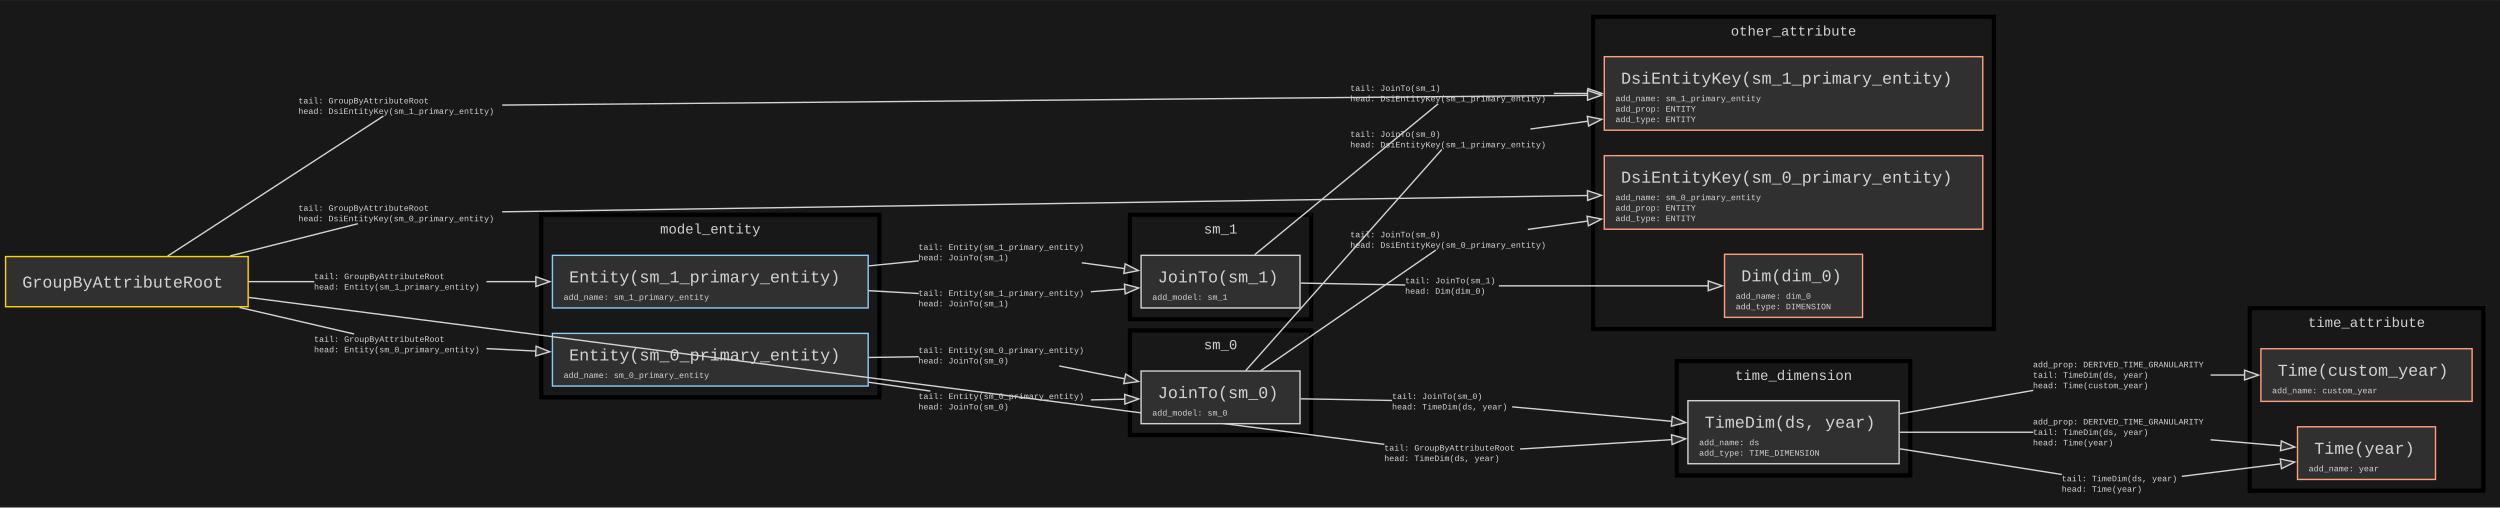
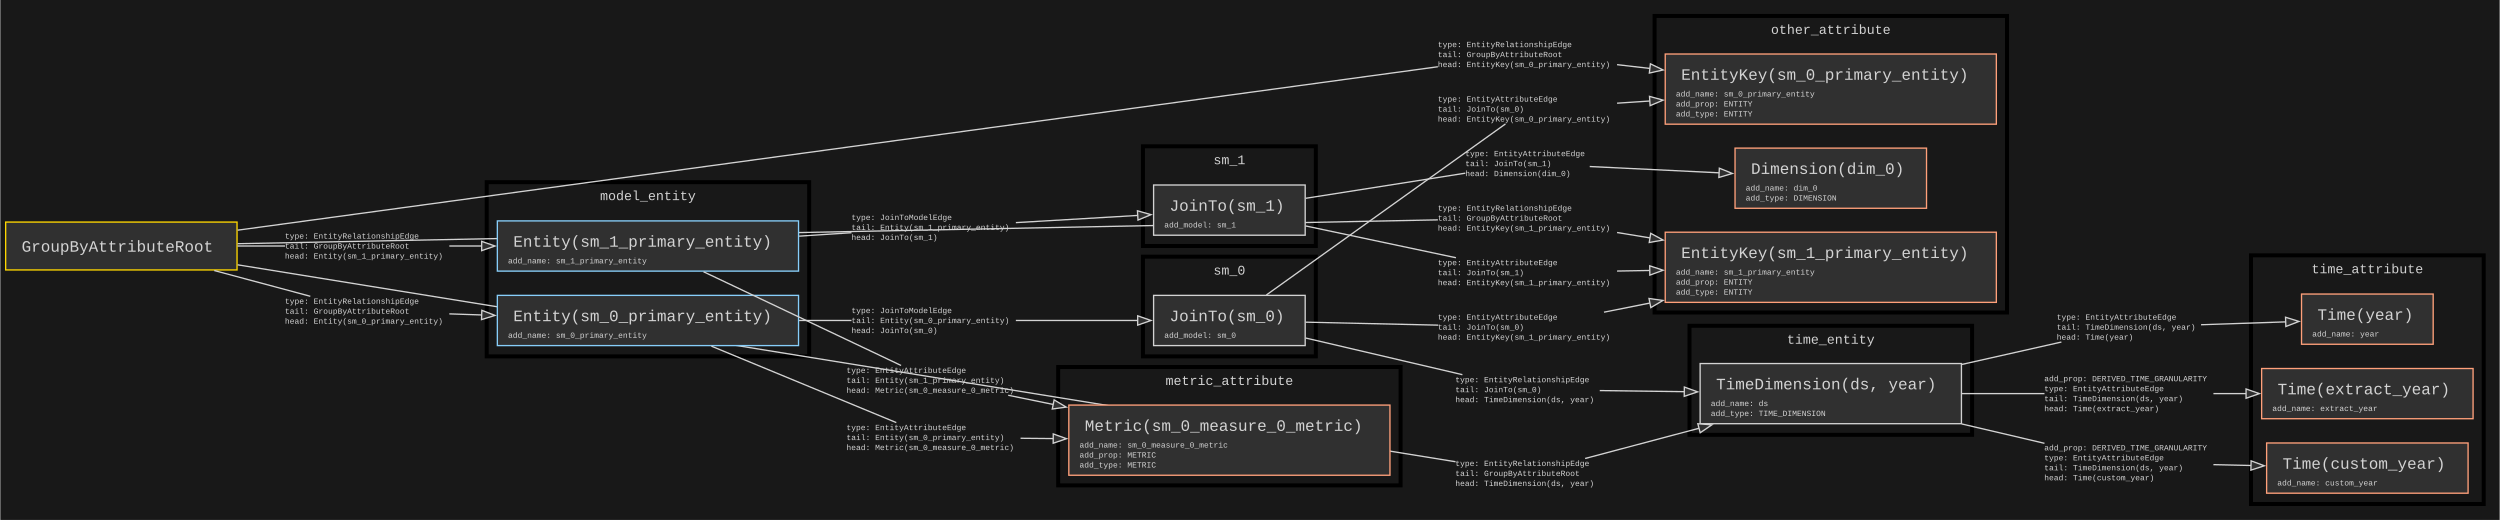
- <svg xmlns="http://www.w3.org/2000/svg" width="1793pt" height="364pt" viewBox="0.00 0.00 1793.25 364.00">
-   <g id="graph0" class="graph" transform="scale(1 1) rotate(0) translate(4 360)">
-     <polygon fill="#181818" stroke="none" points="-4,4 -4,-360 1789.25,-360 1789.25,4 -4,4" />
+ <svg xmlns="http://www.w3.org/2000/svg" width="1880pt" height="391pt" viewBox="0.00 0.00 1879.50 391.00">
+   <g id="graph0" class="graph" transform="scale(1 1) rotate(0) translate(4 387)">
+     <polygon fill="#181818" stroke="none" points="-4,4 -4,-387 1875.5,-387 1875.5,4 -4,4" />
    <g id="clust1" class="cluster">
-       <polygon fill="#181818" stroke="#000000" stroke-width="3" points="1138.75,-124 1138.75,-348 1426.25,-348 1426.25,-124 1138.75,-124" />
-       <text text-anchor="middle" x="1282.5" y="-334.5" font-family="Courier New" font-size="10.00" fill="#d3d3d3">other_attribute</text>
+       <polygon fill="#181818" stroke="#000000" stroke-width="3" points="1240,-152 1240,-375 1505,-375 1505,-152 1240,-152" />
+       <text text-anchor="middle" x="1372.5" y="-361.5" font-family="Courier New" font-size="10.00" fill="#d3d3d3">other_attribute</text>
    </g>
    <g id="clust2" class="cluster">
-       <polygon fill="#181818" stroke="#000000" stroke-width="3" points="384.25,-75 384.25,-206 626.75,-206 626.75,-75 384.25,-75" />
-       <text text-anchor="middle" x="505.5" y="-192.5" font-family="Courier New" font-size="10.00" fill="#d3d3d3">model_entity</text>
+       <polygon fill="#181818" stroke="#000000" stroke-width="3" points="361.75,-119 361.75,-250 604.25,-250 604.25,-119 361.75,-119" />
+       <text text-anchor="middle" x="483" y="-236.5" font-family="Courier New" font-size="10.00" fill="#d3d3d3">model_entity</text>
    </g>
    <g id="clust3" class="cluster">
-       <polygon fill="#181818" stroke="#000000" stroke-width="3" points="806.5,-48 806.5,-123 936.5,-123 936.5,-48 806.5,-48" />
-       <text text-anchor="middle" x="871.5" y="-109.5" font-family="Courier New" font-size="10.00" fill="#d3d3d3">sm_0</text>
+       <polygon fill="#181818" stroke="#000000" stroke-width="3" points="1266.25,-60 1266.25,-142 1478.75,-142 1478.75,-60 1266.25,-60" />
+       <text text-anchor="middle" x="1372.5" y="-128.5" font-family="Courier New" font-size="10.00" fill="#d3d3d3">time_entity</text>
    </g>
    <g id="clust4" class="cluster">
-       <polygon fill="#181818" stroke="#000000" stroke-width="3" points="806.5,-131 806.5,-206 936.5,-206 936.5,-131 806.5,-131" />
-       <text text-anchor="middle" x="871.5" y="-192.5" font-family="Courier New" font-size="10.00" fill="#d3d3d3">sm_1</text>
+       <polygon fill="#181818" stroke="#000000" stroke-width="3" points="1688.5,-8 1688.5,-195 1863.5,-195 1863.5,-8 1688.5,-8" />
+       <text text-anchor="middle" x="1776" y="-181.5" font-family="Courier New" font-size="10.00" fill="#d3d3d3">time_attribute</text>
    </g>
    <g id="clust5" class="cluster">
-       <polygon fill="#181818" stroke="#000000" stroke-width="3" points="1609.75,-8 1609.75,-139 1777.25,-139 1777.25,-8 1609.75,-8" />
-       <text text-anchor="middle" x="1693.5" y="-125.5" font-family="Courier New" font-size="10.00" fill="#d3d3d3">time_attribute</text>
+       <polygon fill="#181818" stroke="#000000" stroke-width="3" points="855.25,-119 855.25,-194 985.25,-194 985.25,-119 855.25,-119" />
+       <text text-anchor="middle" x="920.25" y="-180.5" font-family="Courier New" font-size="10.00" fill="#d3d3d3">sm_0</text>
    </g>
    <g id="clust6" class="cluster">
-       <polygon fill="#181818" stroke="#000000" stroke-width="3" points="1198.75,-19 1198.75,-101 1366.25,-101 1366.25,-19 1198.75,-19" />
-       <text text-anchor="middle" x="1282.5" y="-87.5" font-family="Courier New" font-size="10.00" fill="#d3d3d3">time_dimension</text>
+       <polygon fill="#181818" stroke="#000000" stroke-width="3" points="855.25,-202 855.25,-277 985.25,-277 985.25,-202 855.25,-202" />
+       <text text-anchor="middle" x="920.25" y="-263.5" font-family="Courier New" font-size="10.00" fill="#d3d3d3">sm_1</text>
+     </g>
+     <g id="clust7" class="cluster">
+       <polygon fill="#181818" stroke="#000000" stroke-width="3" points="791.5,-22 791.5,-111 1049,-111 1049,-22 791.5,-22" />
+       <text text-anchor="middle" x="920.25" y="-97.5" font-family="Courier New" font-size="10.00" fill="#d3d3d3">metric_attribute</text>
    </g>
    <g id="node1" class="node">
-       <polygon fill="#303030" stroke="#ffa07a" points="1332,-177.62 1233,-177.62 1233,-132.38 1332,-132.38 1332,-177.62" />
-       <text text-anchor="start" x="1245" y="-158.22" font-family="Courier New" font-size="12.00" fill="#d3d3d3">Dim(dim_0)</text>
-       <text text-anchor="start" x="1241" y="-145.68" font-family="Courier New" font-size="6.00" fill="#d3d3d3">add_name: dim_0</text>
-       <text text-anchor="start" x="1241" y="-138.18" font-family="Courier New" font-size="6.00" fill="#d3d3d3">add_type: DIMENSION</text>
+       <polygon fill="#303030" stroke="#ffd700" points="174,-220 0,-220 0,-184 174,-184 174,-220" />
+       <text text-anchor="start" x="12" y="-197.72" font-family="Courier New" font-size="12.00" fill="#d3d3d3">GroupByAttributeRoot</text>
    </g>
    <g id="node2" class="node">
-       <polygon fill="#303030" stroke="#ffa07a" points="1418.25,-248.38 1146.75,-248.38 1146.75,-195.62 1418.25,-195.62 1418.25,-248.38" />
-       <text text-anchor="start" x="1158.75" y="-228.97" font-family="Courier New" font-size="12.00" fill="#d3d3d3">DsiEntityKey(sm_0_primary_entity)</text>
-       <text text-anchor="start" x="1154.75" y="-216.43" font-family="Courier New" font-size="6.00" fill="#d3d3d3">add_name: sm_0_primary_entity</text>
-       <text text-anchor="start" x="1154.75" y="-208.93" font-family="Courier New" font-size="6.00" fill="#d3d3d3">add_prop: ENTITY</text>
-       <text text-anchor="start" x="1154.75" y="-201.43" font-family="Courier New" font-size="6.00" fill="#d3d3d3">add_type: ENTITY</text>
+       <polygon fill="none" stroke="none" points="1212,-357.25 1077,-357.25 1077,-334.75 1212,-334.75 1212,-357.25" />
+       <text text-anchor="start" x="1077" y="-351.55" font-family="Courier New" font-size="6.00" fill="#d3d3d3">type: EntityRelationshipEdge</text>
+       <text text-anchor="start" x="1077" y="-344.05" font-family="Courier New" font-size="6.00" fill="#d3d3d3">tail: GroupByAttributeRoot</text>
+       <text text-anchor="start" x="1077" y="-336.55" font-family="Courier New" font-size="6.00" fill="#d3d3d3">head: EntityKey(sm_0_primary_entity)</text>
+     </g>
+     <g id="edge1" class="edge">
+       <path fill="none" stroke="#d3d3d3" d="M174.44,-213.91C380.42,-241.96 892.64,-311.7 1077.02,-336.81" />
    </g>
    <g id="node3" class="node">
-       <polygon fill="#303030" stroke="#ffa07a" points="1418.25,-319.38 1146.75,-319.38 1146.75,-266.62 1418.25,-266.62 1418.25,-319.38" />
-       <text text-anchor="start" x="1158.75" y="-299.98" font-family="Courier New" font-size="12.00" fill="#d3d3d3">DsiEntityKey(sm_1_primary_entity)</text>
-       <text text-anchor="start" x="1154.75" y="-287.43" font-family="Courier New" font-size="6.00" fill="#d3d3d3">add_name: sm_1_primary_entity</text>
-       <text text-anchor="start" x="1154.75" y="-279.93" font-family="Courier New" font-size="6.00" fill="#d3d3d3">add_prop: ENTITY</text>
-       <text text-anchor="start" x="1154.75" y="-272.43" font-family="Courier New" font-size="6.00" fill="#d3d3d3">add_type: ENTITY</text>
+       <polygon fill="none" stroke="none" points="1212,-234.25 1077,-234.25 1077,-211.75 1212,-211.75 1212,-234.25" />
+       <text text-anchor="start" x="1077" y="-228.55" font-family="Courier New" font-size="6.00" fill="#d3d3d3">type: EntityRelationshipEdge</text>
+       <text text-anchor="start" x="1077" y="-221.05" font-family="Courier New" font-size="6.00" fill="#d3d3d3">tail: GroupByAttributeRoot</text>
+       <text text-anchor="start" x="1077" y="-213.55" font-family="Courier New" font-size="6.00" fill="#d3d3d3">head: EntityKey(sm_1_primary_entity)</text>
+     </g>
+     <g id="edge3" class="edge">
+       <path fill="none" stroke="#d3d3d3" d="M174.44,-203.74C380.42,-207.83 892.64,-218 1077.02,-221.66" />
    </g>
    <g id="node4" class="node">
-       <polygon fill="#303030" stroke="#87cefa" points="618.75,-120.88 392.25,-120.88 392.25,-83.12 618.75,-83.12 618.75,-120.88" />
-       <text text-anchor="start" x="404.25" y="-101.47" font-family="Courier New" font-size="12.00" fill="#d3d3d3">Entity(sm_0_primary_entity)</text>
-       <text text-anchor="start" x="400.25" y="-88.92" font-family="Courier New" font-size="6.00" fill="#d3d3d3">add_name: sm_0_primary_entity</text>
+       <polygon fill="none" stroke="none" points="333.75,-164.25 210,-164.25 210,-141.75 333.75,-141.75 333.75,-164.25" />
+       <text text-anchor="start" x="210" y="-158.55" font-family="Courier New" font-size="6.00" fill="#d3d3d3">type: EntityRelationshipEdge</text>
+       <text text-anchor="start" x="210" y="-151.05" font-family="Courier New" font-size="6.00" fill="#d3d3d3">tail: GroupByAttributeRoot</text>
+       <text text-anchor="start" x="210" y="-143.55" font-family="Courier New" font-size="6.00" fill="#d3d3d3">head: Entity(sm_0_primary_entity)</text>
+     </g>
+     <g id="edge5" class="edge">
+       <path fill="none" stroke="#d3d3d3" d="M156.88,-183.55C181.18,-177.03 207.74,-169.92 229.11,-164.19" />
+     </g>
+     <g id="node5" class="node">
+       <polygon fill="none" stroke="none" points="333.75,-213.25 210,-213.25 210,-190.75 333.75,-190.75 333.75,-213.25" />
+       <text text-anchor="start" x="210" y="-207.55" font-family="Courier New" font-size="6.00" fill="#d3d3d3">type: EntityRelationshipEdge</text>
+       <text text-anchor="start" x="210" y="-200.05" font-family="Courier New" font-size="6.00" fill="#d3d3d3">tail: GroupByAttributeRoot</text>
+       <text text-anchor="start" x="210" y="-192.55" font-family="Courier New" font-size="6.00" fill="#d3d3d3">head: Entity(sm_1_primary_entity)</text>
+     </g>
+     <g id="edge7" class="edge">
+       <path fill="none" stroke="#d3d3d3" d="M174.35,-202C186.47,-202 198.7,-202 210.2,-202" />
+     </g>
+     <g id="node6" class="node">
+       <polygon fill="none" stroke="none" points="1198.88,-42.25 1090.12,-42.25 1090.12,-19.75 1198.88,-19.75 1198.88,-42.25" />
+       <text text-anchor="start" x="1090.12" y="-36.55" font-family="Courier New" font-size="6.00" fill="#d3d3d3">type: EntityRelationshipEdge</text>
+       <text text-anchor="start" x="1090.12" y="-29.05" font-family="Courier New" font-size="6.00" fill="#d3d3d3">tail: GroupByAttributeRoot</text>
+       <text text-anchor="start" x="1090.12" y="-21.55" font-family="Courier New" font-size="6.00" fill="#d3d3d3">head: TimeDimension(ds, year)</text>
+     </g>
+     <g id="edge9" class="edge">
+       <path fill="none" stroke="#d3d3d3" d="M174.44,-187.86C385.62,-153.71 918.68,-67.52 1090.34,-39.76" />
+     </g>
+     <g id="node19" class="node">
+       <polygon fill="#303030" stroke="#ffa07a" points="1497,-346.38 1248,-346.38 1248,-293.62 1497,-293.62 1497,-346.38" />
+       <text text-anchor="start" x="1260" y="-326.98" font-family="Courier New" font-size="12.00" fill="#d3d3d3">EntityKey(sm_0_primary_entity)</text>
+       <text text-anchor="start" x="1256" y="-314.43" font-family="Courier New" font-size="6.00" fill="#d3d3d3">add_name: sm_0_primary_entity</text>
+       <text text-anchor="start" x="1256" y="-306.93" font-family="Courier New" font-size="6.00" fill="#d3d3d3">add_prop: ENTITY</text>
+       <text text-anchor="start" x="1256" y="-299.43" font-family="Courier New" font-size="6.00" fill="#d3d3d3">add_type: ENTITY</text>
+     </g>
+     <g id="edge2" class="edge">
+       <path fill="none" stroke="#d3d3d3" d="M1211.78,-338.37C1219.75,-337.46 1228.1,-336.5 1236.61,-335.52" />
+       <polygon fill="#303030" stroke="#d3d3d3" points="1236.86,-339.01 1246.39,-334.39 1236.06,-332.06 1236.86,-339.01" />
+     </g>
+     <g id="node20" class="node">
+       <polygon fill="#303030" stroke="#ffa07a" points="1497,-212.38 1248,-212.38 1248,-159.62 1497,-159.62 1497,-212.38" />
+       <text text-anchor="start" x="1260" y="-192.97" font-family="Courier New" font-size="12.00" fill="#d3d3d3">EntityKey(sm_1_primary_entity)</text>
+       <text text-anchor="start" x="1256" y="-180.43" font-family="Courier New" font-size="6.00" fill="#d3d3d3">add_name: sm_1_primary_entity</text>
+       <text text-anchor="start" x="1256" y="-172.93" font-family="Courier New" font-size="6.00" fill="#d3d3d3">add_prop: ENTITY</text>
+       <text text-anchor="start" x="1256" y="-165.43" font-family="Courier New" font-size="6.00" fill="#d3d3d3">add_type: ENTITY</text>
+     </g>
+     <g id="edge4" class="edge">
+       <path fill="none" stroke="#d3d3d3" d="M1211.78,-212.15C1219.75,-210.84 1228.1,-209.48 1236.61,-208.08" />
+       <polygon fill="#303030" stroke="#d3d3d3" points="1237.1,-211.55 1246.4,-206.48 1235.97,-204.64 1237.1,-211.55" />
+     </g>
+     <g id="node22" class="node">
+       <polygon fill="#303030" stroke="#87cefa" points="596.25,-164.88 369.75,-164.88 369.75,-127.12 596.25,-127.12 596.25,-164.88" />
+       <text text-anchor="start" x="381.75" y="-145.47" font-family="Courier New" font-size="12.00" fill="#d3d3d3">Entity(sm_0_primary_entity)</text>
+       <text text-anchor="start" x="377.75" y="-132.93" font-family="Courier New" font-size="6.00" fill="#d3d3d3">add_name: sm_0_primary_entity</text>
+     </g>
+     <g id="edge6" class="edge">
+       <path fill="none" stroke="#d3d3d3" d="M333.64,-150.97C341.44,-150.71 349.63,-150.43 357.99,-150.15" />
+       <polygon fill="#303030" stroke="#d3d3d3" points="358.09,-153.65 367.96,-149.82 357.85,-146.65 358.09,-153.65" />
+     </g>
+     <g id="node23" class="node">
+       <polygon fill="#303030" stroke="#87cefa" points="596.25,-220.88 369.75,-220.88 369.75,-183.12 596.25,-183.12 596.25,-220.88" />
+       <text text-anchor="start" x="381.75" y="-201.47" font-family="Courier New" font-size="12.00" fill="#d3d3d3">Entity(sm_1_primary_entity)</text>
+       <text text-anchor="start" x="377.75" y="-188.93" font-family="Courier New" font-size="6.00" fill="#d3d3d3">add_name: sm_1_primary_entity</text>
+     </g>
+     <g id="edge8" class="edge">
+       <path fill="none" stroke="#d3d3d3" d="M333.64,-202C341.44,-202 349.63,-202 357.99,-202" />
+       <polygon fill="#303030" stroke="#d3d3d3" points="357.96,-205.5 367.96,-202 357.96,-198.5 357.96,-205.5" />
+     </g>
+     <g id="node24" class="node">
+       <polygon fill="#303030" stroke="#d3d3d3" points="1470.75,-113.62 1274.25,-113.62 1274.25,-68.38 1470.75,-68.38 1470.75,-113.62" />
+       <text text-anchor="start" x="1286.25" y="-94.22" font-family="Courier New" font-size="12.00" fill="#d3d3d3">TimeDimension(ds, year)</text>
+       <text text-anchor="start" x="1282.25" y="-81.67" font-family="Courier New" font-size="6.00" fill="#d3d3d3">add_name: ds</text>
+       <text text-anchor="start" x="1282.25" y="-74.17" font-family="Courier New" font-size="6.00" fill="#d3d3d3">add_type: TIME_DIMENSION</text>
+     </g>
+     <g id="edge10" class="edge">
+       <path fill="none" stroke="#d3d3d3" d="M1187.74,-42.22C1211.98,-48.65 1243.48,-57.01 1273.54,-64.99" />
+       <polygon fill="#303030" stroke="#d3d3d3" points="1272.51,-68.34 1283.07,-67.52 1274.3,-61.57 1272.51,-68.34" />
+     </g>
+     <g id="node7" class="node">
+       <polygon fill="none" stroke="none" points="1651.12,-152.25 1542.38,-152.25 1542.38,-129.75 1651.12,-129.75 1651.12,-152.25" />
+       <text text-anchor="start" x="1542.38" y="-146.55" font-family="Courier New" font-size="6.00" fill="#d3d3d3">type: EntityAttributeEdge</text>
+       <text text-anchor="start" x="1542.38" y="-139.05" font-family="Courier New" font-size="6.00" fill="#d3d3d3">tail: TimeDimension(ds, year)</text>
+       <text text-anchor="start" x="1542.38" y="-131.55" font-family="Courier New" font-size="6.00" fill="#d3d3d3">head: Time(year)</text>
+     </g>
+     <g id="node27" class="node">
+       <polygon fill="#303030" stroke="#ffa07a" points="1825.5,-165.88 1726.5,-165.88 1726.5,-128.12 1825.5,-128.12 1825.5,-165.88" />
+       <text text-anchor="start" x="1738.5" y="-146.47" font-family="Courier New" font-size="12.00" fill="#d3d3d3">Time(year)</text>
+       <text text-anchor="start" x="1734.5" y="-133.93" font-family="Courier New" font-size="6.00" fill="#d3d3d3">add_name: year</text>
+     </g>
+     <g id="edge12" class="edge">
+       <path fill="none" stroke="#d3d3d3" d="M1650.93,-142.8C1671.06,-143.48 1694.12,-144.26 1714.85,-144.96" />
+       <polygon fill="#303030" stroke="#d3d3d3" points="1714.47,-148.45 1724.58,-145.29 1714.7,-141.46 1714.47,-148.45" />
+     </g>
+     <g id="node8" class="node">
+       <polygon fill="none" stroke="none" points="1660.5,-106 1533,-106 1533,-76 1660.5,-76 1660.5,-106" />
+       <text text-anchor="start" x="1533" y="-100.3" font-family="Courier New" font-size="6.00" fill="#d3d3d3">add_prop: DERIVED_TIME_GRANULARITY</text>
+       <text text-anchor="start" x="1533" y="-92.8" font-family="Courier New" font-size="6.00" fill="#d3d3d3">type: EntityAttributeEdge</text>
+       <text text-anchor="start" x="1533" y="-85.3" font-family="Courier New" font-size="6.00" fill="#d3d3d3">tail: TimeDimension(ds, year)</text>
+       <text text-anchor="start" x="1533" y="-77.8" font-family="Courier New" font-size="6.00" fill="#d3d3d3">head: Time(extract_year)</text>
+     </g>
+     <g id="node26" class="node">
+       <polygon fill="#303030" stroke="#ffa07a" points="1855.5,-109.88 1696.5,-109.88 1696.5,-72.12 1855.5,-72.12 1855.5,-109.88" />
+       <text text-anchor="start" x="1708.5" y="-90.47" font-family="Courier New" font-size="12.00" fill="#d3d3d3">Time(extract_year)</text>
+       <text text-anchor="start" x="1704.5" y="-77.92" font-family="Courier New" font-size="6.00" fill="#d3d3d3">add_name: extract_year</text>
+     </g>
+     <g id="edge14" class="edge">
+       <path fill="none" stroke="#d3d3d3" d="M1660.24,-91C1668.26,-91 1676.59,-91 1684.94,-91" />
+       <polygon fill="#303030" stroke="#d3d3d3" points="1684.79,-94.5 1694.79,-91 1684.79,-87.5 1684.79,-94.5" />
+     </g>
+     <g id="node9" class="node">
+       <polygon fill="none" stroke="none" points="1660.5,-54 1533,-54 1533,-24 1660.5,-24 1660.5,-54" />
+       <text text-anchor="start" x="1533" y="-48.3" font-family="Courier New" font-size="6.00" fill="#d3d3d3">add_prop: DERIVED_TIME_GRANULARITY</text>
+       <text text-anchor="start" x="1533" y="-40.8" font-family="Courier New" font-size="6.00" fill="#d3d3d3">type: EntityAttributeEdge</text>
+       <text text-anchor="start" x="1533" y="-33.3" font-family="Courier New" font-size="6.00" fill="#d3d3d3">tail: TimeDimension(ds, year)</text>
+       <text text-anchor="start" x="1533" y="-25.8" font-family="Courier New" font-size="6.00" fill="#d3d3d3">head: Time(custom_year)</text>
+     </g>
+     <g id="node25" class="node">
+       <polygon fill="#303030" stroke="#ffa07a" points="1851.75,-53.88 1700.25,-53.88 1700.25,-16.12 1851.75,-16.12 1851.75,-53.88" />
+       <text text-anchor="start" x="1712.25" y="-34.48" font-family="Courier New" font-size="12.00" fill="#d3d3d3">Time(custom_year)</text>
+       <text text-anchor="start" x="1708.25" y="-21.93" font-family="Courier New" font-size="6.00" fill="#d3d3d3">add_name: custom_year</text>
+     </g>
+     <g id="edge16" class="edge">
+       <path fill="none" stroke="#d3d3d3" d="M1660.24,-37.59C1669.48,-37.38 1679.14,-37.16 1688.76,-36.95" />
+       <polygon fill="#303030" stroke="#d3d3d3" points="1688.58,-40.45 1698.5,-36.73 1688.42,-33.45 1688.58,-40.45" />
+     </g>
+     <g id="node10" class="node">
+       <polygon fill="none" stroke="none" points="1198.88,-105.25 1090.12,-105.25 1090.12,-82.75 1198.88,-82.75 1198.88,-105.25" />
+       <text text-anchor="start" x="1090.12" y="-99.55" font-family="Courier New" font-size="6.00" fill="#d3d3d3">type: EntityRelationshipEdge</text>
+       <text text-anchor="start" x="1090.12" y="-92.05" font-family="Courier New" font-size="6.00" fill="#d3d3d3">tail: JoinTo(sm_0)</text>
+       <text text-anchor="start" x="1090.12" y="-84.55" font-family="Courier New" font-size="6.00" fill="#d3d3d3">head: TimeDimension(ds, year)</text>
+     </g>
+     <g id="edge18" class="edge">
+       <path fill="none" stroke="#d3d3d3" d="M1198.77,-93.29C1217.97,-93.04 1240.41,-92.74 1262.62,-92.45" />
+       <polygon fill="#303030" stroke="#d3d3d3" points="1262.38,-95.95 1272.34,-92.32 1262.29,-88.95 1262.38,-95.95" />
+     </g>
+     <g id="node11" class="node">
+       <polygon fill="none" stroke="none" points="759.75,-227.25 636,-227.25 636,-204.75 759.75,-204.75 759.75,-227.25" />
+       <text text-anchor="start" x="636" y="-221.55" font-family="Courier New" font-size="6.00" fill="#d3d3d3">type: JoinToModelEdge</text>
+       <text text-anchor="start" x="636" y="-214.05" font-family="Courier New" font-size="6.00" fill="#d3d3d3">tail: Entity(sm_1_primary_entity)</text>
+       <text text-anchor="start" x="636" y="-206.55" font-family="Courier New" font-size="6.00" fill="#d3d3d3">head: JoinTo(sm_1)</text>
+     </g>
+     <g id="node29" class="node">
+       <polygon fill="#303030" stroke="#d3d3d3" points="977.25,-247.88 863.25,-247.88 863.25,-210.12 977.25,-210.12 977.25,-247.88" />
+       <text text-anchor="start" x="875.25" y="-228.47" font-family="Courier New" font-size="12.00" fill="#d3d3d3">JoinTo(sm_1)</text>
+       <text text-anchor="start" x="871.25" y="-215.93" font-family="Courier New" font-size="6.00" fill="#d3d3d3">add_model: sm_1</text>
+     </g>
+     <g id="edge20" class="edge">
+       <path fill="none" stroke="#d3d3d3" d="M759.68,-219.59C788.13,-221.27 822.13,-223.27 851.42,-225" />
+       <polygon fill="#303030" stroke="#d3d3d3" points="851.11,-228.49 861.29,-225.58 851.52,-221.5 851.11,-228.49" />
+     </g>
+     <g id="node12" class="node">
+       <polygon fill="none" stroke="none" points="763.5,-112.25 632.25,-112.25 632.25,-89.75 763.5,-89.75 763.5,-112.25" />
+       <text text-anchor="start" x="632.25" y="-106.55" font-family="Courier New" font-size="6.00" fill="#d3d3d3">type: EntityAttributeEdge</text>
+       <text text-anchor="start" x="632.25" y="-99.05" font-family="Courier New" font-size="6.00" fill="#d3d3d3">tail: Entity(sm_1_primary_entity)</text>
+       <text text-anchor="start" x="632.25" y="-91.55" font-family="Courier New" font-size="6.00" fill="#d3d3d3">head: Metric(sm_0_measure_0_metric)</text>
+     </g>
+     <g id="node30" class="node">
+       <polygon fill="#303030" stroke="#ffa07a" points="1041,-82.38 799.5,-82.38 799.5,-29.62 1041,-29.62 1041,-82.38" />
+       <text text-anchor="start" x="811.5" y="-62.98" font-family="Courier New" font-size="12.00" fill="#d3d3d3">Metric(sm_0_measure_0_metric)</text>
+       <text text-anchor="start" x="807.5" y="-50.42" font-family="Courier New" font-size="6.00" fill="#d3d3d3">add_name: sm_0_measure_0_metric</text>
+       <text text-anchor="start" x="807.5" y="-42.92" font-family="Courier New" font-size="6.00" fill="#d3d3d3">add_prop: METRIC</text>
+       <text text-anchor="start" x="807.5" y="-35.42" font-family="Courier New" font-size="6.00" fill="#d3d3d3">add_type: METRIC</text>
+     </g>
+     <g id="edge22" class="edge">
+       <path fill="none" stroke="#d3d3d3" d="M753.92,-89.76C764.56,-87.59 776.12,-85.23 788.02,-82.8" />
+       <polygon fill="#303030" stroke="#d3d3d3" points="788.45,-86.28 797.55,-80.85 787.05,-79.42 788.45,-86.28" />
+     </g>
+     <g id="node13" class="node">
+       <polygon fill="none" stroke="none" points="763.5,-69.25 632.25,-69.25 632.25,-46.75 763.5,-46.75 763.5,-69.25" />
+       <text text-anchor="start" x="632.25" y="-63.55" font-family="Courier New" font-size="6.00" fill="#d3d3d3">type: EntityAttributeEdge</text>
+       <text text-anchor="start" x="632.25" y="-56.05" font-family="Courier New" font-size="6.00" fill="#d3d3d3">tail: Entity(sm_0_primary_entity)</text>
+       <text text-anchor="start" x="632.25" y="-48.55" font-family="Courier New" font-size="6.00" fill="#d3d3d3">head: Metric(sm_0_measure_0_metric)</text>
+     </g>
+     <g id="edge24" class="edge">
+       <path fill="none" stroke="#d3d3d3" d="M763.21,-57.42C771.16,-57.34 779.5,-57.27 788.01,-57.19" />
+       <polygon fill="#303030" stroke="#d3d3d3" points="787.8,-60.69 797.77,-57.1 787.74,-53.69 787.8,-60.69" />
    </g>
    <g id="node14" class="node">
-       <polygon fill="none" stroke="none" points="778.5,-79.5 654.75,-79.5 654.75,-64.5 778.5,-64.5 778.5,-79.5" />
-       <text text-anchor="start" x="654.75" y="-73.8" font-family="Courier New" font-size="6.00" fill="#d3d3d3">tail: Entity(sm_0_primary_entity)</text>
-       <text text-anchor="start" x="654.75" y="-66.3" font-family="Courier New" font-size="6.00" fill="#d3d3d3">head: JoinTo(sm_0)</text>
+       <polygon fill="none" stroke="none" points="1191.38,-275.25 1097.62,-275.25 1097.62,-252.75 1191.38,-252.75 1191.38,-275.25" />
+       <text text-anchor="start" x="1097.62" y="-269.55" font-family="Courier New" font-size="6.00" fill="#d3d3d3">type: EntityAttributeEdge</text>
+       <text text-anchor="start" x="1097.62" y="-262.05" font-family="Courier New" font-size="6.00" fill="#d3d3d3">tail: JoinTo(sm_1)</text>
+       <text text-anchor="start" x="1097.62" y="-254.55" font-family="Courier New" font-size="6.00" fill="#d3d3d3">head: Dimension(dim_0)</text>
+     </g>
+     <g id="node21" class="node">
+       <polygon fill="#303030" stroke="#ffa07a" points="1444.5,-275.62 1300.5,-275.62 1300.5,-230.38 1444.5,-230.38 1444.5,-275.62" />
+       <text text-anchor="start" x="1312.5" y="-256.23" font-family="Courier New" font-size="12.00" fill="#d3d3d3">Dimension(dim_0)</text>
+       <text text-anchor="start" x="1308.5" y="-243.68" font-family="Courier New" font-size="6.00" fill="#d3d3d3">add_name: dim_0</text>
+       <text text-anchor="start" x="1308.5" y="-236.18" font-family="Courier New" font-size="6.00" fill="#d3d3d3">add_type: DIMENSION</text>
+     </g>
+     <g id="edge26" class="edge">
+       <path fill="none" stroke="#d3d3d3" d="M1191.23,-261.77C1219.16,-260.41 1255.69,-258.64 1288.57,-257.04" />
+       <polygon fill="#303030" stroke="#d3d3d3" points="1288.69,-260.53 1298.51,-256.55 1288.35,-253.54 1288.69,-260.53" />
+     </g>
+     <g id="node15" class="node">
+       <polygon fill="none" stroke="none" points="1212,-193.25 1077,-193.25 1077,-170.75 1212,-170.75 1212,-193.25" />
+       <text text-anchor="start" x="1077" y="-187.55" font-family="Courier New" font-size="6.00" fill="#d3d3d3">type: EntityAttributeEdge</text>
+       <text text-anchor="start" x="1077" y="-180.05" font-family="Courier New" font-size="6.00" fill="#d3d3d3">tail: JoinTo(sm_1)</text>
+       <text text-anchor="start" x="1077" y="-172.55" font-family="Courier New" font-size="6.00" fill="#d3d3d3">head: EntityKey(sm_1_primary_entity)</text>
+     </g>
+     <g id="edge28" class="edge">
+       <path fill="none" stroke="#d3d3d3" d="M1211.78,-183.17C1219.75,-183.31 1228.1,-183.46 1236.61,-183.61" />
+       <polygon fill="#303030" stroke="#d3d3d3" points="1236.32,-187.11 1246.38,-183.79 1236.44,-180.11 1236.32,-187.11" />
+     </g>
+     <g id="node16" class="node">
+       <polygon fill="none" stroke="none" points="1212,-152.25 1077,-152.25 1077,-129.75 1212,-129.75 1212,-152.25" />
+       <text text-anchor="start" x="1077" y="-146.55" font-family="Courier New" font-size="6.00" fill="#d3d3d3">type: EntityAttributeEdge</text>
+       <text text-anchor="start" x="1077" y="-139.05" font-family="Courier New" font-size="6.00" fill="#d3d3d3">tail: JoinTo(sm_0)</text>
+       <text text-anchor="start" x="1077" y="-131.55" font-family="Courier New" font-size="6.00" fill="#d3d3d3">head: EntityKey(sm_1_primary_entity)</text>
+     </g>
+     <g id="edge30" class="edge">
+       <path fill="none" stroke="#d3d3d3" d="M1201.95,-152.24C1212.76,-154.39 1224.5,-156.73 1236.59,-159.14" />
+       <polygon fill="#303030" stroke="#d3d3d3" points="1235.8,-162.55 1246.29,-161.07 1237.16,-155.68 1235.8,-162.55" />
+     </g>
+     <g id="node17" class="node">
+       <polygon fill="none" stroke="none" points="759.75,-157.25 636,-157.25 636,-134.75 759.75,-134.75 759.75,-157.25" />
+       <text text-anchor="start" x="636" y="-151.55" font-family="Courier New" font-size="6.00" fill="#d3d3d3">type: JoinToModelEdge</text>
+       <text text-anchor="start" x="636" y="-144.05" font-family="Courier New" font-size="6.00" fill="#d3d3d3">tail: Entity(sm_0_primary_entity)</text>
+       <text text-anchor="start" x="636" y="-136.55" font-family="Courier New" font-size="6.00" fill="#d3d3d3">head: JoinTo(sm_0)</text>
+     </g>
+     <g id="node28" class="node">
+       <polygon fill="#303030" stroke="#d3d3d3" points="977.25,-164.88 863.25,-164.88 863.25,-127.12 977.25,-127.12 977.25,-164.88" />
+       <text text-anchor="start" x="875.25" y="-145.47" font-family="Courier New" font-size="12.00" fill="#d3d3d3">JoinTo(sm_0)</text>
+       <text text-anchor="start" x="871.25" y="-132.93" font-family="Courier New" font-size="6.00" fill="#d3d3d3">add_model: sm_0</text>
+     </g>
+     <g id="edge32" class="edge">
+       <path fill="none" stroke="#d3d3d3" d="M759.68,-146C788.13,-146 822.13,-146 851.42,-146" />
+       <polygon fill="#303030" stroke="#d3d3d3" points="851.29,-149.5 861.29,-146 851.29,-142.5 851.29,-149.5" />
+     </g>
+     <g id="node18" class="node">
+       <polygon fill="none" stroke="none" points="1212,-316.25 1077,-316.25 1077,-293.75 1212,-293.75 1212,-316.25" />
+       <text text-anchor="start" x="1077" y="-310.55" font-family="Courier New" font-size="6.00" fill="#d3d3d3">type: EntityAttributeEdge</text>
+       <text text-anchor="start" x="1077" y="-303.05" font-family="Courier New" font-size="6.00" fill="#d3d3d3">tail: JoinTo(sm_0)</text>
+       <text text-anchor="start" x="1077" y="-295.55" font-family="Courier New" font-size="6.00" fill="#d3d3d3">head: EntityKey(sm_0_primary_entity)</text>
+     </g>
+     <g id="edge34" class="edge">
+       <path fill="none" stroke="#d3d3d3" d="M1211.78,-309.4C1219.75,-309.93 1228.1,-310.48 1236.61,-311.05" />
+       <polygon fill="#303030" stroke="#d3d3d3" points="1236.17,-314.53 1246.38,-311.7 1236.64,-307.54 1236.17,-314.53" />
+     </g>
+     <g id="edge23" class="edge">
+       <path fill="none" stroke="#d3d3d3" d="M530.72,-126.69C573.31,-109.08 634.76,-83.68 669.76,-69.21" />
+     </g>
+     <g id="edge31" class="edge">
+       <path fill="none" stroke="#d3d3d3" d="M596.67,-146C610.23,-146 623.66,-146 636.07,-146" />
+     </g>
+     <g id="edge19" class="edge">
+       <path fill="none" stroke="#d3d3d3" d="M596.67,-209.41C610.23,-210.3 623.66,-211.19 636.07,-212" />
+     </g>
+     <g id="edge21" class="edge">
+       <path fill="none" stroke="#d3d3d3" d="M524.79,-182.65C568.86,-161.74 637.55,-129.15 673.36,-112.16" />
+     </g>
+     <g id="edge11" class="edge">
+       <path fill="none" stroke="#d3d3d3" d="M1470.98,-112.93C1496.87,-118.76 1523.77,-124.81 1545.93,-129.79" />
+     </g>
+     <g id="edge13" class="edge">
+       <path fill="none" stroke="#d3d3d3" d="M1470.98,-91C1492.09,-91 1513.87,-91 1533.2,-91" />
    </g>
    <g id="edge15" class="edge">
-       <path fill="none" stroke="#d3d3d3" d="M619.02,-85.86C634.49,-83.64 649.72,-81.45 663.36,-79.5" />
-     </g>
-     <g id="node22" class="node">
-       <polygon fill="none" stroke="none" points="778.5,-112.5 654.75,-112.5 654.75,-97.5 778.5,-97.5 778.5,-112.5" />
-       <text text-anchor="start" x="654.75" y="-106.8" font-family="Courier New" font-size="6.00" fill="#d3d3d3">tail: Entity(sm_0_primary_entity)</text>
-       <text text-anchor="start" x="654.75" y="-99.3" font-family="Courier New" font-size="6.00" fill="#d3d3d3">head: JoinTo(sm_0)</text>
-     </g>
-     <g id="edge31" class="edge">
-       <path fill="none" stroke="#d3d3d3" d="M619.02,-103.61C631.39,-103.79 643.62,-103.97 655,-104.13" />
-     </g>
-     <g id="node5" class="node">
-       <polygon fill="#303030" stroke="#87cefa" points="618.75,-176.88 392.25,-176.88 392.25,-139.12 618.75,-139.12 618.75,-176.88" />
-       <text text-anchor="start" x="404.25" y="-157.47" font-family="Courier New" font-size="12.00" fill="#d3d3d3">Entity(sm_1_primary_entity)</text>
-       <text text-anchor="start" x="400.25" y="-144.93" font-family="Courier New" font-size="6.00" fill="#d3d3d3">add_name: sm_1_primary_entity</text>
-     </g>
-     <g id="node15" class="node">
-       <polygon fill="none" stroke="none" points="778.5,-186.5 654.75,-186.5 654.75,-171.5 778.5,-171.5 778.5,-186.5" />
-       <text text-anchor="start" x="654.75" y="-180.8" font-family="Courier New" font-size="6.00" fill="#d3d3d3">tail: Entity(sm_1_primary_entity)</text>
-       <text text-anchor="start" x="654.75" y="-173.3" font-family="Courier New" font-size="6.00" fill="#d3d3d3">head: JoinTo(sm_1)</text>
+       <path fill="none" stroke="#d3d3d3" d="M1470.98,-68.19C1492.09,-63.25 1513.87,-58.16 1533.2,-53.63" />
    </g>
    <g id="edge17" class="edge">
-       <path fill="none" stroke="#d3d3d3" d="M619.02,-169.3C631.39,-170.54 643.62,-171.77 655,-172.91" />
-     </g>
-     <g id="node23" class="node">
-       <polygon fill="none" stroke="none" points="778.5,-153.5 654.75,-153.5 654.75,-138.5 778.5,-138.5 778.5,-153.5" />
-       <text text-anchor="start" x="654.75" y="-147.8" font-family="Courier New" font-size="6.00" fill="#d3d3d3">tail: Entity(sm_1_primary_entity)</text>
-       <text text-anchor="start" x="654.75" y="-140.3" font-family="Courier New" font-size="6.00" fill="#d3d3d3">head: JoinTo(sm_1)</text>
+       <path fill="none" stroke="#d3d3d3" d="M977.62,-132.81C1014.01,-124.3 1060.85,-113.34 1095.47,-105.24" />
+     </g>
+     <g id="edge29" class="edge">
+       <path fill="none" stroke="#d3d3d3" d="M977.62,-144.73C1007.97,-144.05 1045.58,-143.2 1077.32,-142.49" />
    </g>
    <g id="edge33" class="edge">
-       <path fill="none" stroke="#d3d3d3" d="M619.02,-151.54C631.39,-150.83 643.62,-150.13 655,-149.48" />
-     </g>
-     <g id="node6" class="node">
-       <polygon fill="#303030" stroke="#ffd700" points="174,-176 0,-176 0,-140 174,-140 174,-176" />
-       <text text-anchor="start" x="12" y="-153.72" font-family="Courier New" font-size="12.00" fill="#d3d3d3">GroupByAttributeRoot</text>
-     </g>
-     <g id="node16" class="node">
-       <polygon fill="none" stroke="none" points="356.25,-214.5 210,-214.5 210,-199.5 356.25,-199.5 356.25,-214.5" />
-       <text text-anchor="start" x="210" y="-208.8" font-family="Courier New" font-size="6.00" fill="#d3d3d3">tail: GroupByAttributeRoot</text>
-       <text text-anchor="start" x="210" y="-201.3" font-family="Courier New" font-size="6.00" fill="#d3d3d3">head: DsiEntityKey(sm_0_primary_entity)</text>
-     </g>
-     <g id="edge19" class="edge">
-       <path fill="none" stroke="#d3d3d3" d="M161.11,-176.45C192.93,-184.49 228.4,-193.44 252.67,-199.57" />
-     </g>
-     <g id="node17" class="node">
-       <polygon fill="none" stroke="none" points="356.25,-291.5 210,-291.5 210,-276.5 356.25,-276.5 356.25,-291.5" />
-       <text text-anchor="start" x="210" y="-285.8" font-family="Courier New" font-size="6.00" fill="#d3d3d3">tail: GroupByAttributeRoot</text>
-       <text text-anchor="start" x="210" y="-278.3" font-family="Courier New" font-size="6.00" fill="#d3d3d3">head: DsiEntityKey(sm_1_primary_entity)</text>
-     </g>
-     <g id="edge21" class="edge">
-       <path fill="none" stroke="#d3d3d3" d="M116.23,-176.32C159.76,-204.58 241.36,-257.54 271,-276.78" />
-     </g>
-     <g id="node18" class="node">
-       <polygon fill="none" stroke="none" points="345,-120.5 221.25,-120.5 221.25,-105.5 345,-105.5 345,-120.5" />
-       <text text-anchor="start" x="221.25" y="-114.8" font-family="Courier New" font-size="6.00" fill="#d3d3d3">tail: GroupByAttributeRoot</text>
-       <text text-anchor="start" x="221.25" y="-107.3" font-family="Courier New" font-size="6.00" fill="#d3d3d3">head: Entity(sm_0_primary_entity)</text>
-     </g>
-     <g id="edge23" class="edge">
-       <path fill="none" stroke="#d3d3d3" d="M167.8,-139.5C196.66,-132.81 227.63,-125.63 250.04,-120.44" />
-     </g>
-     <g id="node19" class="node">
-       <polygon fill="none" stroke="none" points="345,-165.5 221.25,-165.5 221.25,-150.5 345,-150.5 345,-165.5" />
-       <text text-anchor="start" x="221.25" y="-159.8" font-family="Courier New" font-size="6.00" fill="#d3d3d3">tail: GroupByAttributeRoot</text>
-       <text text-anchor="start" x="221.25" y="-152.3" font-family="Courier New" font-size="6.00" fill="#d3d3d3">head: Entity(sm_1_primary_entity)</text>
+       <path fill="none" stroke="#d3d3d3" d="M948.06,-165.18C994.93,-198.71 1090.36,-266.98 1127.86,-293.81" />
    </g>
    <g id="edge25" class="edge">
-       <path fill="none" stroke="#d3d3d3" d="M174.28,-158C190.17,-158 206.46,-158 221.41,-158" />
-     </g>
-     <g id="node20" class="node">
-       <polygon fill="none" stroke="none" points="1086.38,-42.5 988.88,-42.5 988.88,-27.5 1086.38,-27.5 1086.38,-42.5" />
-       <text text-anchor="start" x="988.88" y="-36.8" font-family="Courier New" font-size="6.00" fill="#d3d3d3">tail: GroupByAttributeRoot</text>
-       <text text-anchor="start" x="988.88" y="-29.3" font-family="Courier New" font-size="6.00" fill="#d3d3d3">head: TimeDim(ds, year)</text>
+       <path fill="none" stroke="#d3d3d3" d="M977.62,-237.88C1014.79,-243.73 1062.85,-251.3 1097.66,-256.78" />
    </g>
    <g id="edge27" class="edge">
-       <path fill="none" stroke="#d3d3d3" d="M174.3,-146.7C369.72,-121.42 837.1,-60.95 989.02,-41.29" />
-     </g>
-     <g id="node7" class="node">
-       <polygon fill="none" stroke="none" points="1110.75,-195.5 964.5,-195.5 964.5,-180.5 1110.75,-180.5 1110.75,-195.5" />
-       <text text-anchor="start" x="964.5" y="-189.8" font-family="Courier New" font-size="6.00" fill="#d3d3d3">tail: JoinTo(sm_0)</text>
-       <text text-anchor="start" x="964.5" y="-182.3" font-family="Courier New" font-size="6.00" fill="#d3d3d3">head: DsiEntityKey(sm_0_primary_entity)</text>
-     </g>
-     <g id="edge2" class="edge">
-       <path fill="none" stroke="#d3d3d3" d="M1091.92,-195.46C1105.07,-197.3 1119.79,-199.36 1135.07,-201.5" />
-       <polygon fill="#303030" stroke="#d3d3d3" points="1134.38,-204.94 1144.77,-202.86 1135.35,-198.01 1134.38,-204.94" />
-     </g>
-     <g id="node8" class="node">
-       <polygon fill="none" stroke="none" points="1110.75,-267.5 964.5,-267.5 964.5,-252.5 1110.75,-252.5 1110.75,-267.5" />
-       <text text-anchor="start" x="964.5" y="-261.8" font-family="Courier New" font-size="6.00" fill="#d3d3d3">tail: JoinTo(sm_0)</text>
-       <text text-anchor="start" x="964.5" y="-254.3" font-family="Courier New" font-size="6.00" fill="#d3d3d3">head: DsiEntityKey(sm_1_primary_entity)</text>
-     </g>
-     <g id="edge4" class="edge">
-       <path fill="none" stroke="#d3d3d3" d="M1093.74,-267.49C1106.45,-269.22 1120.56,-271.13 1135.18,-273.12" />
-       <polygon fill="#303030" stroke="#d3d3d3" points="1134.56,-276.57 1144.94,-274.45 1135.5,-269.63 1134.56,-276.57" />
-     </g>
-     <g id="node9" class="node">
-       <polygon fill="none" stroke="none" points="1071.38,-162.5 1003.88,-162.5 1003.88,-147.5 1071.38,-147.5 1071.38,-162.5" />
-       <text text-anchor="start" x="1003.88" y="-156.8" font-family="Courier New" font-size="6.00" fill="#d3d3d3">tail: JoinTo(sm_1)</text>
-       <text text-anchor="start" x="1003.88" y="-149.3" font-family="Courier New" font-size="6.00" fill="#d3d3d3">head: Dim(dim_0)</text>
-     </g>
-     <g id="edge6" class="edge">
-       <path fill="none" stroke="#d3d3d3" d="M1071.13,-155C1109.46,-155 1173.96,-155 1221.46,-155" />
-       <polygon fill="#303030" stroke="#d3d3d3" points="1221.32,-158.5 1231.32,-155 1221.32,-151.5 1221.32,-158.5" />
-     </g>
-     <g id="node10" class="node">
-       <polygon fill="none" stroke="none" points="1110.75,-300.5 964.5,-300.5 964.5,-285.5 1110.75,-285.5 1110.75,-300.5" />
-       <text text-anchor="start" x="964.5" y="-294.8" font-family="Courier New" font-size="6.00" fill="#d3d3d3">tail: JoinTo(sm_1)</text>
-       <text text-anchor="start" x="964.5" y="-287.3" font-family="Courier New" font-size="6.00" fill="#d3d3d3">head: DsiEntityKey(sm_1_primary_entity)</text>
-     </g>
-     <g id="edge8" class="edge">
-       <path fill="none" stroke="#d3d3d3" d="M1110.51,-293C1118.48,-293 1126.8,-293 1135.29,-293" />
-       <polygon fill="#303030" stroke="#d3d3d3" points="1135.02,-296.5 1145.02,-293 1135.02,-289.5 1135.02,-296.5" />
-     </g>
-     <g id="node11" class="node">
-       <polygon fill="none" stroke="none" points="1581.75,-102.25 1454.25,-102.25 1454.25,-79.75 1581.75,-79.75 1581.75,-102.25" />
-       <text text-anchor="start" x="1454.25" y="-96.55" font-family="Courier New" font-size="6.00" fill="#d3d3d3">add_prop: DERIVED_TIME_GRANULARITY</text>
-       <text text-anchor="start" x="1454.25" y="-89.05" font-family="Courier New" font-size="6.00" fill="#d3d3d3">tail: TimeDim(ds, year)</text>
-       <text text-anchor="start" x="1454.25" y="-81.55" font-family="Courier New" font-size="6.00" fill="#d3d3d3">head: Time(custom_year)</text>
-     </g>
-     <g id="node26" class="node">
-       <polygon fill="#303030" stroke="#ffa07a" points="1769.25,-109.88 1617.75,-109.88 1617.75,-72.12 1769.25,-72.12 1769.25,-109.88" />
-       <text text-anchor="start" x="1629.75" y="-90.47" font-family="Courier New" font-size="12.00" fill="#d3d3d3">Time(custom_year)</text>
-       <text text-anchor="start" x="1625.75" y="-77.92" font-family="Courier New" font-size="6.00" fill="#d3d3d3">add_name: custom_year</text>
-     </g>
-     <g id="edge10" class="edge">
-       <path fill="none" stroke="#d3d3d3" d="M1581.64,-91C1589.65,-91 1597.95,-91 1606.25,-91" />
-       <polygon fill="#303030" stroke="#d3d3d3" points="1606.02,-94.5 1616.02,-91 1606.02,-87.5 1606.02,-94.5" />
-     </g>
-     <g id="node12" class="node">
-       <polygon fill="none" stroke="none" points="1561.12,-20.5 1474.88,-20.5 1474.88,-5.5 1561.12,-5.5 1561.12,-20.5" />
-       <text text-anchor="start" x="1474.88" y="-14.8" font-family="Courier New" font-size="6.00" fill="#d3d3d3">tail: TimeDim(ds, year)</text>
-       <text text-anchor="start" x="1474.88" y="-7.3" font-family="Courier New" font-size="6.00" fill="#d3d3d3">head: Time(year)</text>
-     </g>
-     <g id="node27" class="node">
-       <polygon fill="#303030" stroke="#ffa07a" points="1743,-53.88 1644,-53.88 1644,-16.12 1743,-16.12 1743,-53.88" />
-       <text text-anchor="start" x="1656" y="-34.48" font-family="Courier New" font-size="12.00" fill="#d3d3d3">Time(year)</text>
-       <text text-anchor="start" x="1652" y="-21.93" font-family="Courier New" font-size="6.00" fill="#d3d3d3">add_name: year</text>
-     </g>
-     <g id="edge12" class="edge">
-       <path fill="none" stroke="#d3d3d3" d="M1561,-18.33C1582.37,-21.04 1608.74,-24.38 1632.24,-27.36" />
-       <polygon fill="#303030" stroke="#d3d3d3" points="1631.64,-30.81 1642,-28.6 1632.52,-23.87 1631.64,-30.81" />
-     </g>
-     <g id="node13" class="node">
-       <polygon fill="none" stroke="none" points="1581.75,-61.25 1454.25,-61.25 1454.25,-38.75 1581.75,-38.75 1581.75,-61.25" />
-       <text text-anchor="start" x="1454.25" y="-55.55" font-family="Courier New" font-size="6.00" fill="#d3d3d3">add_prop: DERIVED_TIME_GRANULARITY</text>
-       <text text-anchor="start" x="1454.25" y="-48.05" font-family="Courier New" font-size="6.00" fill="#d3d3d3">tail: TimeDim(ds, year)</text>
-       <text text-anchor="start" x="1454.25" y="-40.55" font-family="Courier New" font-size="6.00" fill="#d3d3d3">head: Time(year)</text>
-     </g>
-     <g id="edge14" class="edge">
-       <path fill="none" stroke="#d3d3d3" d="M1581.64,-44.58C1598.2,-43.15 1616.03,-41.61 1632.46,-40.19" />
-       <polygon fill="#303030" stroke="#d3d3d3" points="1632.4,-43.71 1642.06,-39.36 1631.79,-36.74 1632.4,-43.71" />
-     </g>
-     <g id="node24" class="node">
-       <polygon fill="#303030" stroke="#d3d3d3" points="928.5,-93.88 814.5,-93.88 814.5,-56.12 928.5,-56.12 928.5,-93.88" />
-       <text text-anchor="start" x="826.5" y="-74.47" font-family="Courier New" font-size="12.00" fill="#d3d3d3">JoinTo(sm_0)</text>
-       <text text-anchor="start" x="822.5" y="-61.92" font-family="Courier New" font-size="6.00" fill="#d3d3d3">add_model: sm_0</text>
-     </g>
-     <g id="edge16" class="edge">
-       <path fill="none" stroke="#d3d3d3" d="M778.48,-73.19C786.52,-73.35 794.8,-73.51 802.94,-73.67" />
-       <polygon fill="#303030" stroke="#d3d3d3" points="802.74,-77.17 812.8,-73.87 802.87,-70.17 802.74,-77.17" />
-     </g>
-     <g id="node25" class="node">
-       <polygon fill="#303030" stroke="#d3d3d3" points="928.5,-176.88 814.5,-176.88 814.5,-139.12 928.5,-139.12 928.5,-176.88" />
-       <text text-anchor="start" x="826.5" y="-157.47" font-family="Courier New" font-size="12.00" fill="#d3d3d3">JoinTo(sm_1)</text>
-       <text text-anchor="start" x="822.5" y="-144.93" font-family="Courier New" font-size="6.00" fill="#d3d3d3">add_model: sm_1</text>
-     </g>
-     <g id="edge18" class="edge">
-       <path fill="none" stroke="#d3d3d3" d="M771.95,-171.54C781.97,-170.16 792.55,-168.71 802.91,-167.29" />
-       <polygon fill="#303030" stroke="#d3d3d3" points="803.09,-170.79 812.52,-165.96 802.14,-163.86 803.09,-170.79" />
-     </g>
-     <g id="edge20" class="edge">
-       <path fill="none" stroke="#d3d3d3" d="M356.21,-208.1C519.66,-210.55 917.43,-216.52 1134.76,-219.78" />
-       <polygon fill="#303030" stroke="#d3d3d3" points="1134.69,-223.28 1144.74,-219.93 1134.8,-216.28 1134.69,-223.28" />
-     </g>
-     <g id="edge22" class="edge">
-       <path fill="none" stroke="#d3d3d3" d="M356.21,-284.66C519.66,-286.13 917.43,-289.71 1134.76,-291.67" />
-       <polygon fill="#303030" stroke="#d3d3d3" points="1134.71,-295.17 1144.74,-291.76 1134.77,-288.17 1134.71,-295.17" />
-     </g>
-     <g id="edge24" class="edge">
-       <path fill="none" stroke="#d3d3d3" d="M344.93,-109.97C356.14,-109.41 368.22,-108.8 380.53,-108.19" />
-       <polygon fill="#303030" stroke="#d3d3d3" points="380.56,-111.69 390.38,-107.7 380.21,-104.7 380.56,-111.69" />
-     </g>
-     <g id="edge26" class="edge">
-       <path fill="none" stroke="#d3d3d3" d="M344.93,-158C356.14,-158 368.22,-158 380.53,-158" />
-       <polygon fill="#303030" stroke="#d3d3d3" points="380.37,-161.5 390.37,-158 380.37,-154.5 380.37,-161.5" />
-     </g>
-     <g id="node28" class="node">
-       <polygon fill="#303030" stroke="#d3d3d3" points="1358.25,-72.62 1206.75,-72.62 1206.75,-27.38 1358.25,-27.38 1358.25,-72.62" />
-       <text text-anchor="start" x="1218.75" y="-53.23" font-family="Courier New" font-size="12.00" fill="#d3d3d3">TimeDim(ds, year)</text>
-       <text text-anchor="start" x="1214.75" y="-40.67" font-family="Courier New" font-size="6.00" fill="#d3d3d3">add_name: ds</text>
-       <text text-anchor="start" x="1214.75" y="-33.17" font-family="Courier New" font-size="6.00" fill="#d3d3d3">add_type: TIME_DIMENSION</text>
-     </g>
-     <g id="edge28" class="edge">
-       <path fill="none" stroke="#d3d3d3" d="M1086.32,-37.95C1117.37,-39.86 1158.77,-42.42 1195.45,-44.69" />
-       <polygon fill="#303030" stroke="#d3d3d3" points="1194.96,-48.16 1205.15,-45.28 1195.39,-41.17 1194.96,-48.16" />
-     </g>
-     <g id="node21" class="node">
-       <polygon fill="none" stroke="none" points="1080.75,-79.5 994.5,-79.5 994.5,-64.5 1080.75,-64.5 1080.75,-79.5" />
-       <text text-anchor="start" x="994.5" y="-73.8" font-family="Courier New" font-size="6.00" fill="#d3d3d3">tail: JoinTo(sm_0)</text>
-       <text text-anchor="start" x="994.5" y="-66.3" font-family="Courier New" font-size="6.00" fill="#d3d3d3">head: TimeDim(ds, year)</text>
-     </g>
-     <g id="edge30" class="edge">
-       <path fill="none" stroke="#d3d3d3" d="M1080.65,-68.19C1112.16,-65.34 1156.38,-61.33 1195.3,-57.81" />
-       <polygon fill="#303030" stroke="#d3d3d3" points="1195.51,-61.3 1205.15,-56.92 1194.88,-54.33 1195.51,-61.3" />
-     </g>
-     <g id="edge32" class="edge">
-       <path fill="none" stroke="#d3d3d3" d="M755.81,-97.51C770.11,-94.7 786.81,-91.42 802.98,-88.25" />
-       <polygon fill="#303030" stroke="#d3d3d3" points="803.43,-91.73 812.56,-86.37 802.08,-84.86 803.43,-91.73" />
-     </g>
-     <g id="edge34" class="edge">
-       <path fill="none" stroke="#d3d3d3" d="M778.48,-150.78C786.52,-151.41 794.8,-152.06 802.94,-152.7" />
-       <polygon fill="#303030" stroke="#d3d3d3" points="802.56,-156.18 812.81,-153.47 803.11,-149.2 802.56,-156.18" />
-     </g>
-     <g id="edge1" class="edge">
-       <path fill="none" stroke="#d3d3d3" d="M900.34,-94.17C937.29,-119.61 1000.78,-163.32 1025.92,-180.63" />
-     </g>
-     <g id="edge3" class="edge">
-       <path fill="none" stroke="#d3d3d3" d="M889.45,-94.1C925.16,-134.35 1006.78,-226.35 1030.22,-252.78" />
-     </g>
-     <g id="edge29" class="edge">
-       <path fill="none" stroke="#d3d3d3" d="M928.98,-73.97C950.49,-73.57 974.61,-73.13 994.56,-72.77" />
-     </g>
-     <g id="edge5" class="edge">
-       <path fill="none" stroke="#d3d3d3" d="M928.98,-156.97C954.02,-156.51 982.58,-155.99 1003.99,-155.6" />
-     </g>
-     <g id="edge7" class="edge">
-       <path fill="none" stroke="#d3d3d3" d="M896.02,-177.34C932.89,-207.67 1002.67,-265.07 1027.54,-285.53" />
-     </g>
-     <g id="edge9" class="edge">
-       <path fill="none" stroke="#d3d3d3" d="M1358.67,-63.2C1389.6,-68.63 1425.01,-74.85 1454.48,-80.02" />
-     </g>
-     <g id="edge11" class="edge">
-       <path fill="none" stroke="#d3d3d3" d="M1358.67,-38.09C1397.2,-31.98 1442.68,-24.78 1474.98,-19.66" />
-     </g>
-     <g id="edge13" class="edge">
-       <path fill="none" stroke="#d3d3d3" d="M1358.67,-50C1389.6,-50 1425.01,-50 1454.48,-50" />
+       <path fill="none" stroke="#d3d3d3" d="M977.62,-217.08C1012.34,-209.74 1056.57,-200.38 1090.63,-193.18" />
    </g>
  </g>
</svg>
